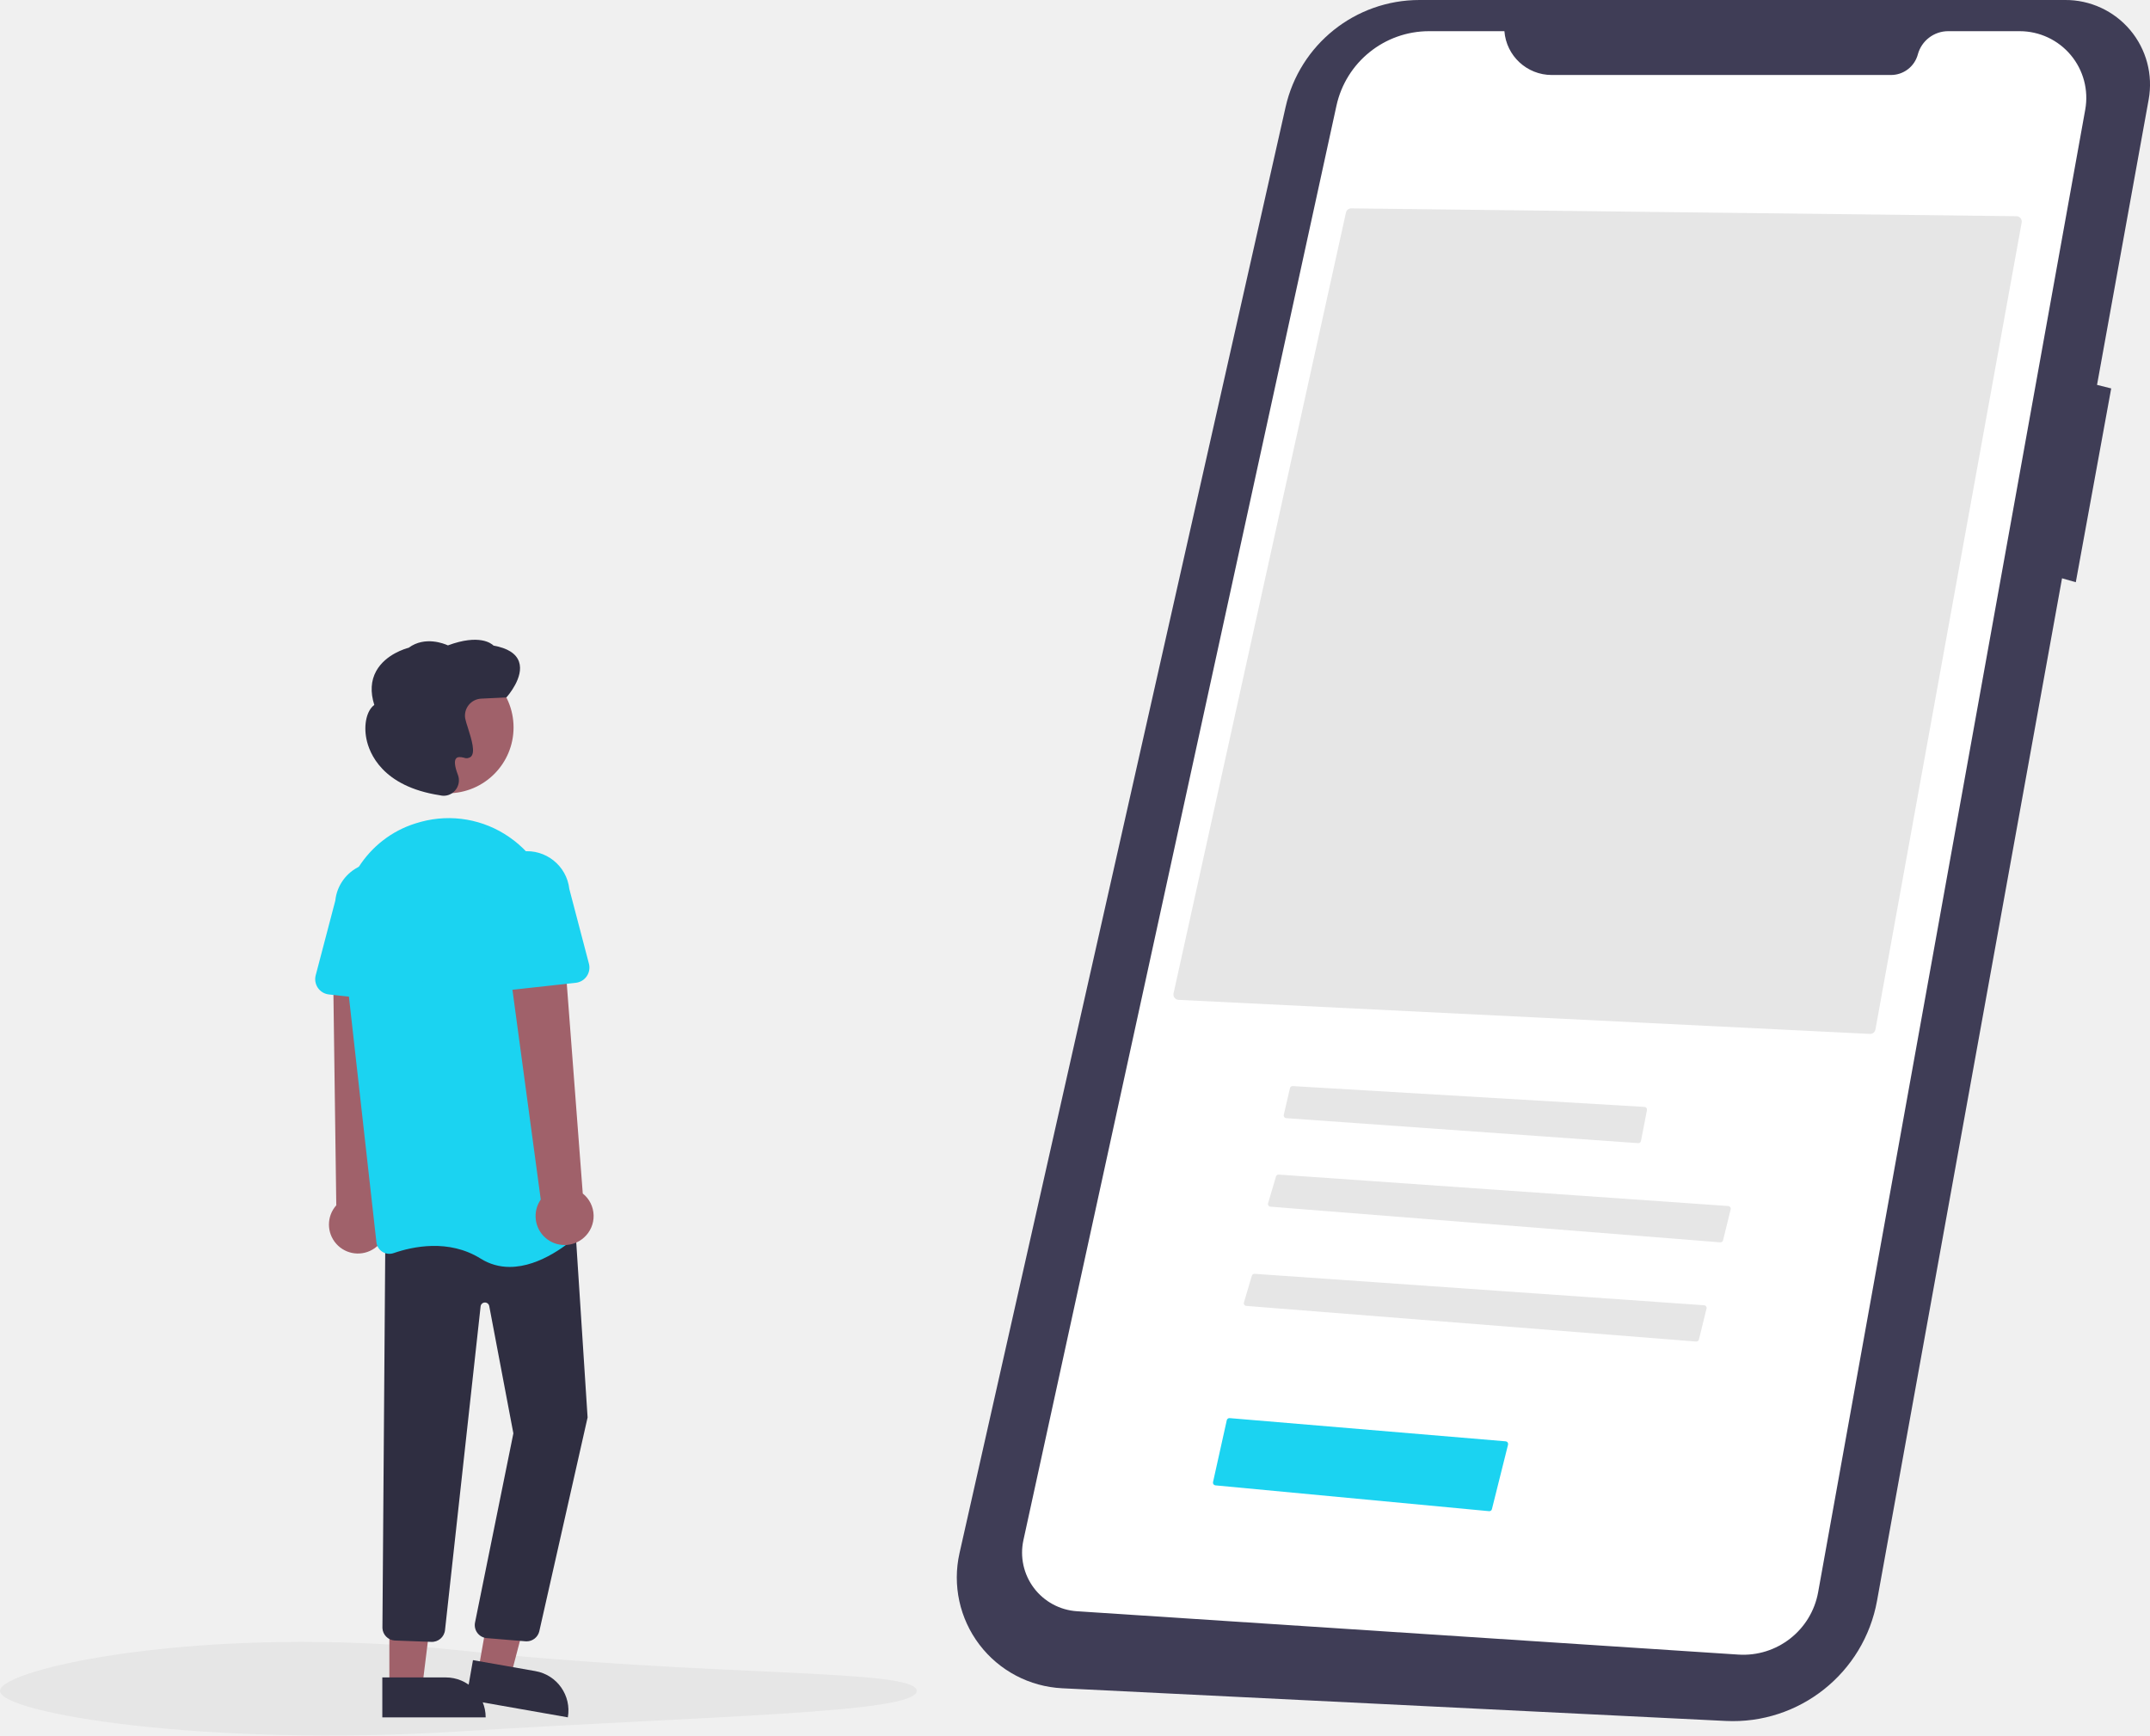
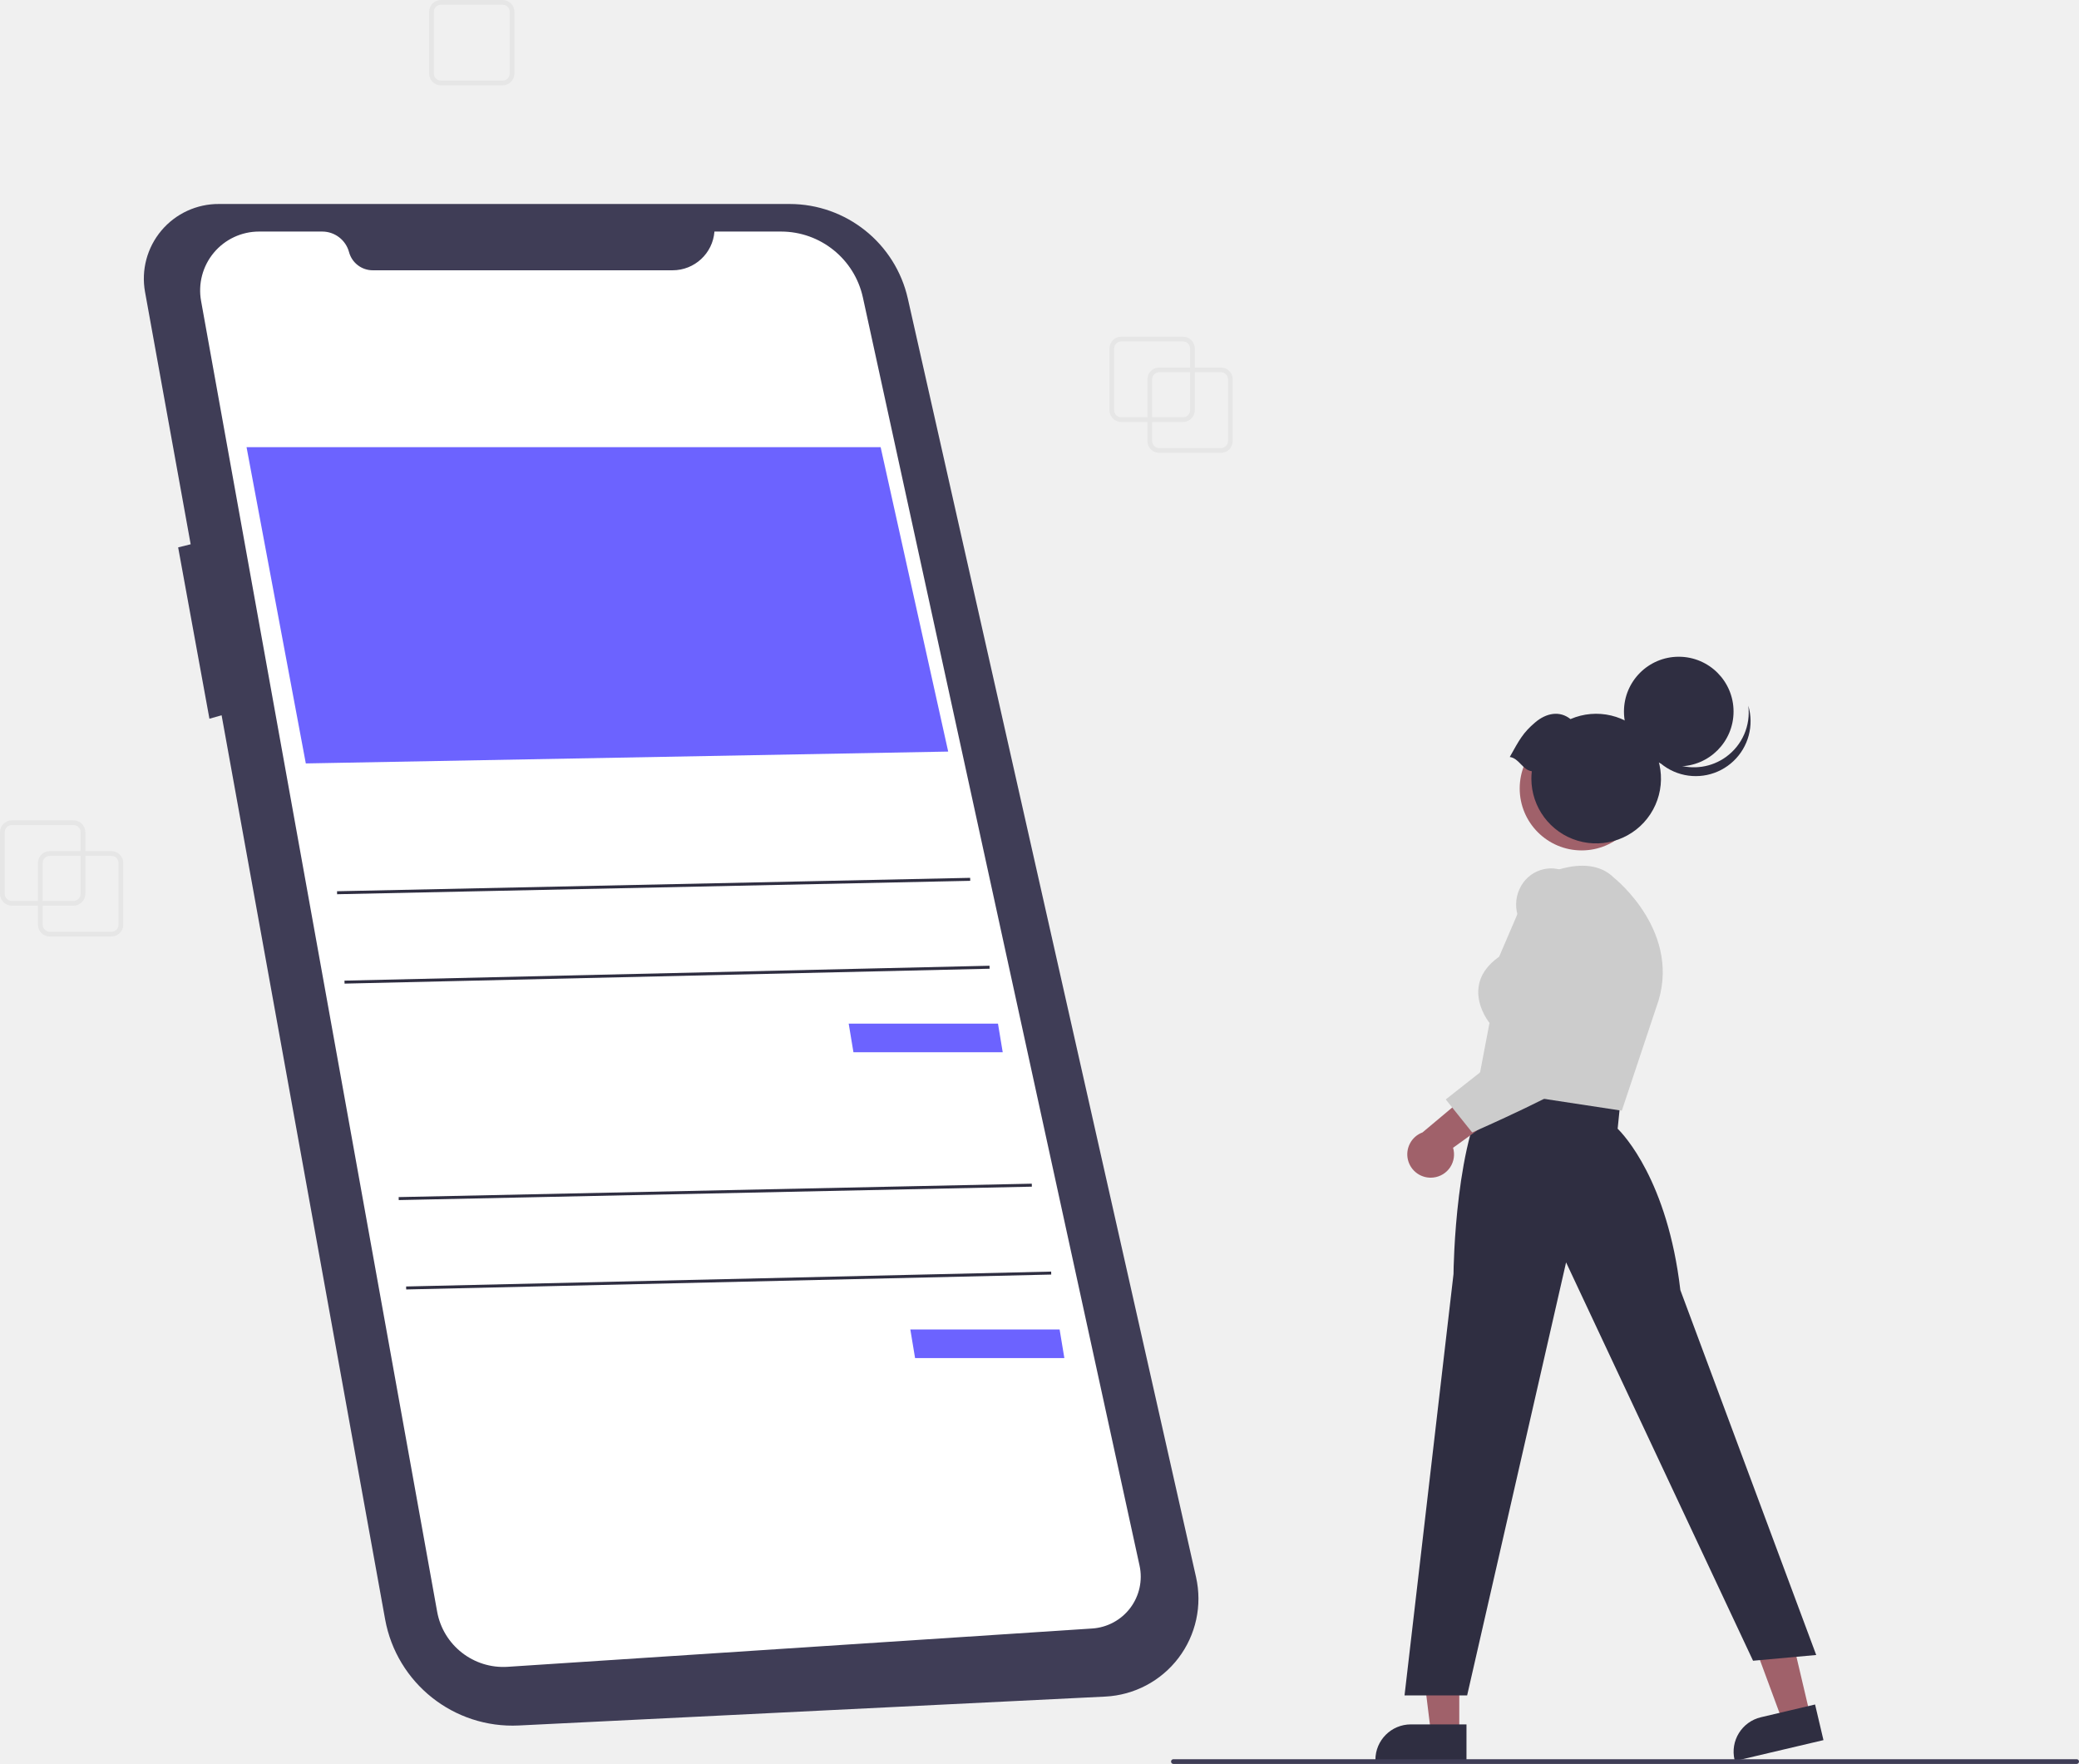
- <svg xmlns="http://www.w3.org/2000/svg" width="801.575" height="647.182" viewBox="0 0 801.575 647.182">
-   <g id="Group_6" data-name="Group 6" transform="translate(-231.222 -125)">
-     <path id="Path_80-648" data-name="Path 80" d="M1001.142,124.77H760.527a51.15,51.15,0,0,0-49.9,39.9L589.051,703.938a41.34,41.34,0,0,0,38.294,50.382L874.7,766.507a54.615,54.615,0,0,0,56.43-44.828L1000.1,340.412l5.131,1.466,13.2-72.265-5.281-1.32,19.251-106.426a31.493,31.493,0,0,0-31.25-37.1Z" transform="translate(-0.099 0.231)" fill="#3f3d56" />
-     <path id="Path_81-649" data-name="Path 81" d="M792.2,136.395H764.116a35.349,35.349,0,0,0-34.536,27.813l-116.7,534.868A21.9,21.9,0,0,0,632.849,725.6L879.4,741.76a28.367,28.367,0,0,0,29.773-23.277l99.58-552.838a24.846,24.846,0,0,0-24.452-29.25H957.658a11.726,11.726,0,0,0-11.323,8.677h0a10.352,10.352,0,0,1-10,7.661H809.847A17.7,17.7,0,0,1,792.2,136.395Z" transform="translate(-0.099 0.231)" fill="#fff" />
-     <path id="Path_93-650" data-name="Path 93" d="M928.494,510.313a2,2,0,0,0,2.036-1.638l54.523-300.917a2.021,2.021,0,0,0-.417-1.632,1.962,1.962,0,0,0-1.5-.729l-248.059-2.93h-.023a1.988,1.988,0,0,0-1.925,1.562L668.853,495.179a2.021,2.021,0,0,0,.356,1.648,1.964,1.964,0,0,0,1.473.785Z" transform="translate(-0.099 0.231)" fill="#e6e6e6" />
-     <path id="Path_94-651" data-name="Path 94" d="M713.229,529.535a1,1,0,0,0-.973.773l-2.323,9.956a1,1,0,0,0,.9,1.225l131.23,9.327a1.009,1.009,0,0,0,1.053-.807l2.234-11.519a1,1,0,0,0-.922-1.188L713.29,529.537Z" transform="translate(-0.099 0.465)" fill="#e6e6e6" />
-     <path id="Path_95-652" data-name="Path 95" d="M872.666,587.808a1,1,0,0,0,1.051-.758l2.844-11.543a1,1,0,0,0-.9-1.237L708.072,562.549a.989.989,0,0,0-1.029.713l-2.955,9.975a1,1,0,0,0,.878,1.28Z" transform="translate(-0.099 0.454)" fill="#e6e6e6" />
-     <path id="Path_96-653" data-name="Path 96" d="M863.666,624.808a1,1,0,0,0,1.051-.758l2.844-11.543a1,1,0,0,0-.9-1.237L699.072,599.549a.989.989,0,0,0-1.029.713l-2.955,9.975a1,1,0,0,0,.878,1.28Z" transform="translate(-0.099 0.454)" fill="#e6e6e6" />
-     <path id="Path_79-654" data-name="Path 79" d="M508.877,752.008c0,8.369-76.605,9.26-170.889,15.153-94.2,5.887-170.889-6.784-170.889-15.153s77.047-25.207,170.889-15.153C432.272,746.957,508.877,743.639,508.877,752.008Z" transform="translate(64.123 3.512)" fill="#e6e6e6" />
-     <path id="Path_97-655" data-name="Path 97" d="M786.481,688.283a.989.989,0,0,0,1.064-.754l6.013-24.051a1,1,0,0,0-.886-1.24l-102.916-8.656a1.018,1.018,0,0,0-1.06.779l-5.129,23.083a1,1,0,0,0,.883,1.213Z" transform="translate(-0.099 0.231)" fill="#1bd3f1" />
-     <path id="Path_111-656" data-name="Path 111" d="M315.09,570.537a10.743,10.743,0,0,0,1.582-16.4l4.167-93.018L299.624,463.5l1.233,90.985a10.8,10.8,0,0,0,14.234,16.048Z" transform="translate(55.741 19.97)" fill="#a0616a" />
-     <path id="Path_112-657" data-name="Path 112" d="M69.534,574.966l12.075,2.123,11.934-45.564-15.821-3.133Z" transform="translate(340 173)" fill="#a0616a" />
-     <path id="Path_113-658" data-name="Path 113" d="M350.232,727.314h38.531V742.2H365.119a14.887,14.887,0,0,1-14.887-14.887Z" transform="translate(661.936 1542.365) rotate(-170.029)" fill="#2f2e41" />
-     <path id="Path_114-659" data-name="Path 114" d="M36.392,581.01h12.26l5.832-47.288H36.39Z" transform="translate(340 173)" fill="#a0616a" />
-     <path id="Path_115-660" data-name="Path 115" d="M318.024,730.536h38.531v14.887H332.911a14.887,14.887,0,0,1-14.887-14.887h0Z" transform="translate(730.354 1495.915) rotate(179.997)" fill="#2f2e41" />
-     <path id="Path_116-661" data-name="Path 116" d="M371.8,717.09a4.735,4.735,0,0,1-.572-.034l-14.43-1.187a4.881,4.881,0,0,1-4.243-5.659l14.325-70.681-9-47.474a1.627,1.627,0,0,0-3.219.16L341.4,712.842a4.924,4.924,0,0,1-5.21,4.437l-13.595-.506a4.888,4.888,0,0,1-4.536-4.631l1.086-145.768,70.481-8.81,4.924,76.041-.02.081-17.991,79.675A4.886,4.886,0,0,1,371.8,717.09Z" transform="translate(55.741 19.97)" fill="#2f2e41" />
-     <circle id="Ellipse_16" data-name="Ellipse 16" cx="24.561" cy="24.561" r="24.561" transform="translate(373.568 371.694)" fill="#a0616a" />
-     <path id="Path_117-662" data-name="Path 117" d="M365.53,577.467a20.111,20.111,0,0,1-10.857-3.106c-11.9-7.436-25.411-4.481-32.407-2.057a4.88,4.88,0,0,1-4.221-.481,4.811,4.811,0,0,1-2.224-3.552L303.1,454.646c-2.132-19.038,9.336-36.937,27.268-42.56h0q1.011-.317,2.055-.6a39.569,39.569,0,0,1,32.972,5.723,40.2,40.2,0,0,1,17.167,29.353l10.711,114.387a4.807,4.807,0,0,1-1.527,4.007C387.99,568.428,377.092,577.466,365.53,577.467Z" transform="translate(55.741 19.97)" fill="#1bd3f1" />
-     <path id="Path_118-663" data-name="Path 118" d="M326.789,479.012l-28.7-3.156a5.717,5.717,0,0,1-4.905-7.134l7.306-27.846a15.879,15.879,0,1,1,31.556,3.563l1.085,28.675a5.718,5.718,0,0,1-6.338,5.9Z" transform="translate(55.741 19.97)" fill="#1bd3f1" />
-     <path id="Path_119-664" data-name="Path 119" d="M393.156,566.554a10.743,10.743,0,0,0-.406-16.468l-7.073-92.842-20.789,4.68,12.2,90.414a10.8,10.8,0,0,0,16.064,14.216Z" transform="translate(55.741 19.97)" fill="#a0616a" />
-     <path id="Path_120-665" data-name="Path 120" d="M356.919,473.176a5.711,5.711,0,0,1-1.818-4.4l1.085-28.675a15.878,15.878,0,1,1,31.556-3.563l7.306,27.846a5.717,5.717,0,0,1-4.905,7.134l-28.7,3.156a5.711,5.711,0,0,1-4.52-1.5Z" transform="translate(55.741 19.97)" fill="#1bd3f1" />
-     <path id="Path_121-666" data-name="Path 121" d="M340.927,401.771a5.683,5.683,0,0,1-1.3-.151l-.125-.03c-21.594-3.3-26.367-15.812-27.414-21.035-1.084-5.408.15-10.628,2.94-12.656-1.521-4.8-1.277-9.061.727-12.662,3.5-6.28,11.081-8.4,12.1-8.664,6.058-4.469,13.306-1.486,14.625-.881,11.719-4.335,16.2-.727,17.008.079,5.238.941,8.431,2.964,9.491,6.016,1.991,5.731-4.305,12.86-4.574,13.161l-.14.156-9.38.447a6.358,6.358,0,0,0-5.981,7.317h0a29.611,29.611,0,0,0,.96,3.355c1.6,5.006,2.8,9.283,1.254,10.909a2.51,2.51,0,0,1-2.625.455c-1.467-.392-2.462-.31-2.958.245-.77.859-.535,3.035.662,6.125a5.739,5.739,0,0,1-1.046,5.847,5.568,5.568,0,0,1-4.226,1.967Z" transform="translate(55.741 19.97)" fill="#2f2e41" />
-   </g>
+ <svg xmlns="http://www.w3.org/2000/svg" data-name="Layer 1" width="876.972" height="744" viewBox="0 0 876.972 744">
+   <path d="M676.514,269h-26a5.006,5.006,0,0,1-5-5V238a5.006,5.006,0,0,1,5-5h26a5.006,5.006,0,0,1,5,5v26A5.006,5.006,0,0,1,676.514,269Zm-26-34a3.003,3.003,0,0,0-3,3v26a3.003,3.003,0,0,0,3,3h26a3.003,3.003,0,0,0,3-3V238a3.003,3.003,0,0,0-3-3Z" transform="translate(-161.5138 -78)" fill="#e6e6e6" />
+   <path d="M373.514,114h-26a5.006,5.006,0,0,1-5-5V83a5.006,5.006,0,0,1,5-5h26a5.006,5.006,0,0,1,5,5v26A5.006,5.006,0,0,1,373.514,114Zm-26-34a3.003,3.003,0,0,0-3,3v26a3.003,3.003,0,0,0,3,3h26a3.003,3.003,0,0,0,3-3V83a3.003,3.003,0,0,0-3-3Z" transform="translate(-161.5138 -78)" fill="#e6e6e6" />
+   <path d="M660.514,256h-26a5.006,5.006,0,0,1-5-5V225a5.006,5.006,0,0,1,5-5h26a5.006,5.006,0,0,1,5,5v26A5.006,5.006,0,0,1,660.514,256Zm-26-34a3.003,3.003,0,0,0-3,3v26a3.003,3.003,0,0,0,3,3h26a3.003,3.003,0,0,0,3-3V225a3.003,3.003,0,0,0-3-3Z" transform="translate(-161.5138 -78)" fill="#e6e6e6" />
+   <path d="M208.514,473h-26a5.006,5.006,0,0,1-5-5V442a5.006,5.006,0,0,1,5-5h26a5.006,5.006,0,0,1,5,5v26A5.006,5.006,0,0,1,208.514,473Zm-26-34a3.003,3.003,0,0,0-3,3v26a3.003,3.003,0,0,0,3,3h26a3.003,3.003,0,0,0,3-3V442a3.003,3.003,0,0,0-3-3Z" transform="translate(-161.5138 -78)" fill="#e6e6e6" />
+   <path d="M192.514,460h-26a5.006,5.006,0,0,1-5-5V429a5.006,5.006,0,0,1,5-5h26a5.006,5.006,0,0,1,5,5v26A5.006,5.006,0,0,1,192.514,460Zm-26-34a3.003,3.003,0,0,0-3,3v26a3.003,3.003,0,0,0,3,3h26a3.003,3.003,0,0,0,3-3V429a3.003,3.003,0,0,0-3-3Z" transform="translate(-161.5138 -78)" fill="#e6e6e6" />
+   <path d="M253.943,164.039H494.559a51.15,51.15,0,0,1,49.898,39.901L666.035,743.206a41.34,41.34,0,0,1-38.294,50.382L380.386,805.776A54.615,54.615,0,0,1,323.956,760.948l-68.967-381.268-5.131,1.466-13.196-72.265,5.281-1.32L222.693,201.136a31.493,31.493,0,0,1,31.25-37.097Z" transform="translate(-161.5138 -78)" fill="#3f3d56" />
+   <path d="M462.882,175.664h28.087a35.349,35.349,0,0,1,34.536,27.813L642.204,738.345a21.903,21.903,0,0,1-19.967,26.525l-246.554,16.159a28.367,28.367,0,0,1-29.773-23.277L246.33,204.914a24.846,24.846,0,0,1,24.452-29.25h26.645a11.726,11.726,0,0,1,11.323,8.677h0a10.352,10.352,0,0,0,9.996,7.661H445.239a17.695,17.695,0,0,0,17.643-16.338Z" transform="translate(-161.5138 -78)" fill="#fff" />
+   <polygon points="104 188.606 371.476 188.606 399.971 317 129 322 104 188.606" fill="#6c63ff" />
+   <polygon points="358 431.754 420.971 431.754 422.971 443.809 360 443.809 358 431.754" fill="#6c63ff" />
+   <rect x="303.667" y="451.084" width="267.125" height="1.257" transform="translate(-170.9793 -68.64185) rotate(-1.21314)" fill="#2f2e41" />
+   <rect x="306.803" y="488.473" width="272.164" height="1.257" transform="translate(-172.6883 -67.64407) rotate(-1.32299)" fill="#2f2e41" />
+   <polygon points="384 560.754 446.971 560.754 448.971 572.809 386 572.809 384 560.754" fill="#6c63ff" />
+   <rect x="329.667" y="580.084" width="267.125" height="1.257" transform="translate(-173.7046 -68.06247) rotate(-1.21314)" fill="#2f2e41" />
+   <rect x="332.803" y="617.473" width="272.164" height="1.257" transform="translate(-175.6598 -67.00938) rotate(-1.32299)" fill="#2f2e41" />
+   <polygon points="615.56 731.207 603.645 731.206 597.977 685.249 615.562 685.25 615.56 731.207" fill="#a0616a" />
+   <path d="M780.112,820.757l-38.419-.001v-.486a14.954,14.954,0,0,1,14.954-14.953h.001l23.465.001Z" transform="translate(-161.5138 -78)" fill="#2f2e41" />
+   <polygon points="763.576 723.405 751.979 726.136 735.926 682.702 753.043 678.671 763.576 723.405" fill="#a0616a" />
+   <path d="M930.695,811.951l-37.396,8.806-.111-.473a14.954,14.954,0,0,1,11.127-17.983l.001-0,22.84-5.378Z" transform="translate(-161.5138 -78)" fill="#2f2e41" />
+   <path d="M774.639,615.366c.023-2.395.732-58.915,16.225-80.286l.229-.315,53.992,7.449-1.207,11.863c2.375,2.31,21.055,21.83,26.449,68.054l57.308,153.915-26.642,2.422L822.127,610.449,780.392,793.084H753.981Z" transform="translate(-161.5138 -78)" fill="#2f2e41" />
+   <path d="M784.539,537.165l5.278-27.708c-1.033-1.33-5.611-7.717-4.592-15.204.665-4.884,3.58-9.167,8.668-12.734l13.68-31.92.184-.108c.921-.543,22.703-13.138,34.577-1.255.297.23,29.533,23.438,17.793,54.746L845.633,546.467Z" transform="translate(-161.5138 -78)" fill="#ccc" />
+   <path d="M766.177,574.652a9.798,9.798,0,0,0,8.275-12.54l28.251-20.354-16.912-6.433-24.235,20.315a9.851,9.851,0,0,0,4.62,19.012Z" transform="translate(-161.5138 -78)" fill="#a0616a" />
+   <path d="M771.369,541.725l43.13-33.981-12.822-43.808a15.74,15.74,0,0,1,1.589-12.458,14.558,14.558,0,0,1,9.546-6.891c7.383-1.562,14.086,2.572,19.917,12.29l.044.088c.965,2.358,23.434,57.901,6.277,69.779-16.783,11.619-55.699,28.532-56.091,28.703l-.456.197Z" transform="translate(-161.5138 -78)" fill="#ccc" />
+   <circle cx="667.177" cy="332.556" r="26.128" fill="#a0616a" />
+   <circle cx="708.139" cy="300.114" r="23.114" fill="#2f2e41" />
+   <path d="M889.59,397.255a23.116,23.116,0,0,1-35.695-12.137,23.116,23.116,0,1,0,45.09-9.479A23.107,23.107,0,0,1,889.59,397.255Z" transform="translate(-161.5138 -78)" fill="#2f2e41" />
+   <path d="M798.37,397.28c4.035-7.224,5.579-10.242,10.782-14.635,4.601-3.885,10.26-5.026,14.825-1.345a27.336,27.336,0,1,1-16.494,25.092,27.562,27.562,0,0,1,.186-3.091C803.702,402.745,802.338,397.837,798.37,397.28Z" transform="translate(-161.5138 -78)" fill="#2f2e41" />
+   <path d="M1037.486,822h-381a1,1,0,0,1,0-2h381a1,1,0,0,1,0,2Z" transform="translate(-161.5138 -78)" fill="#3f3d56" />
</svg>
